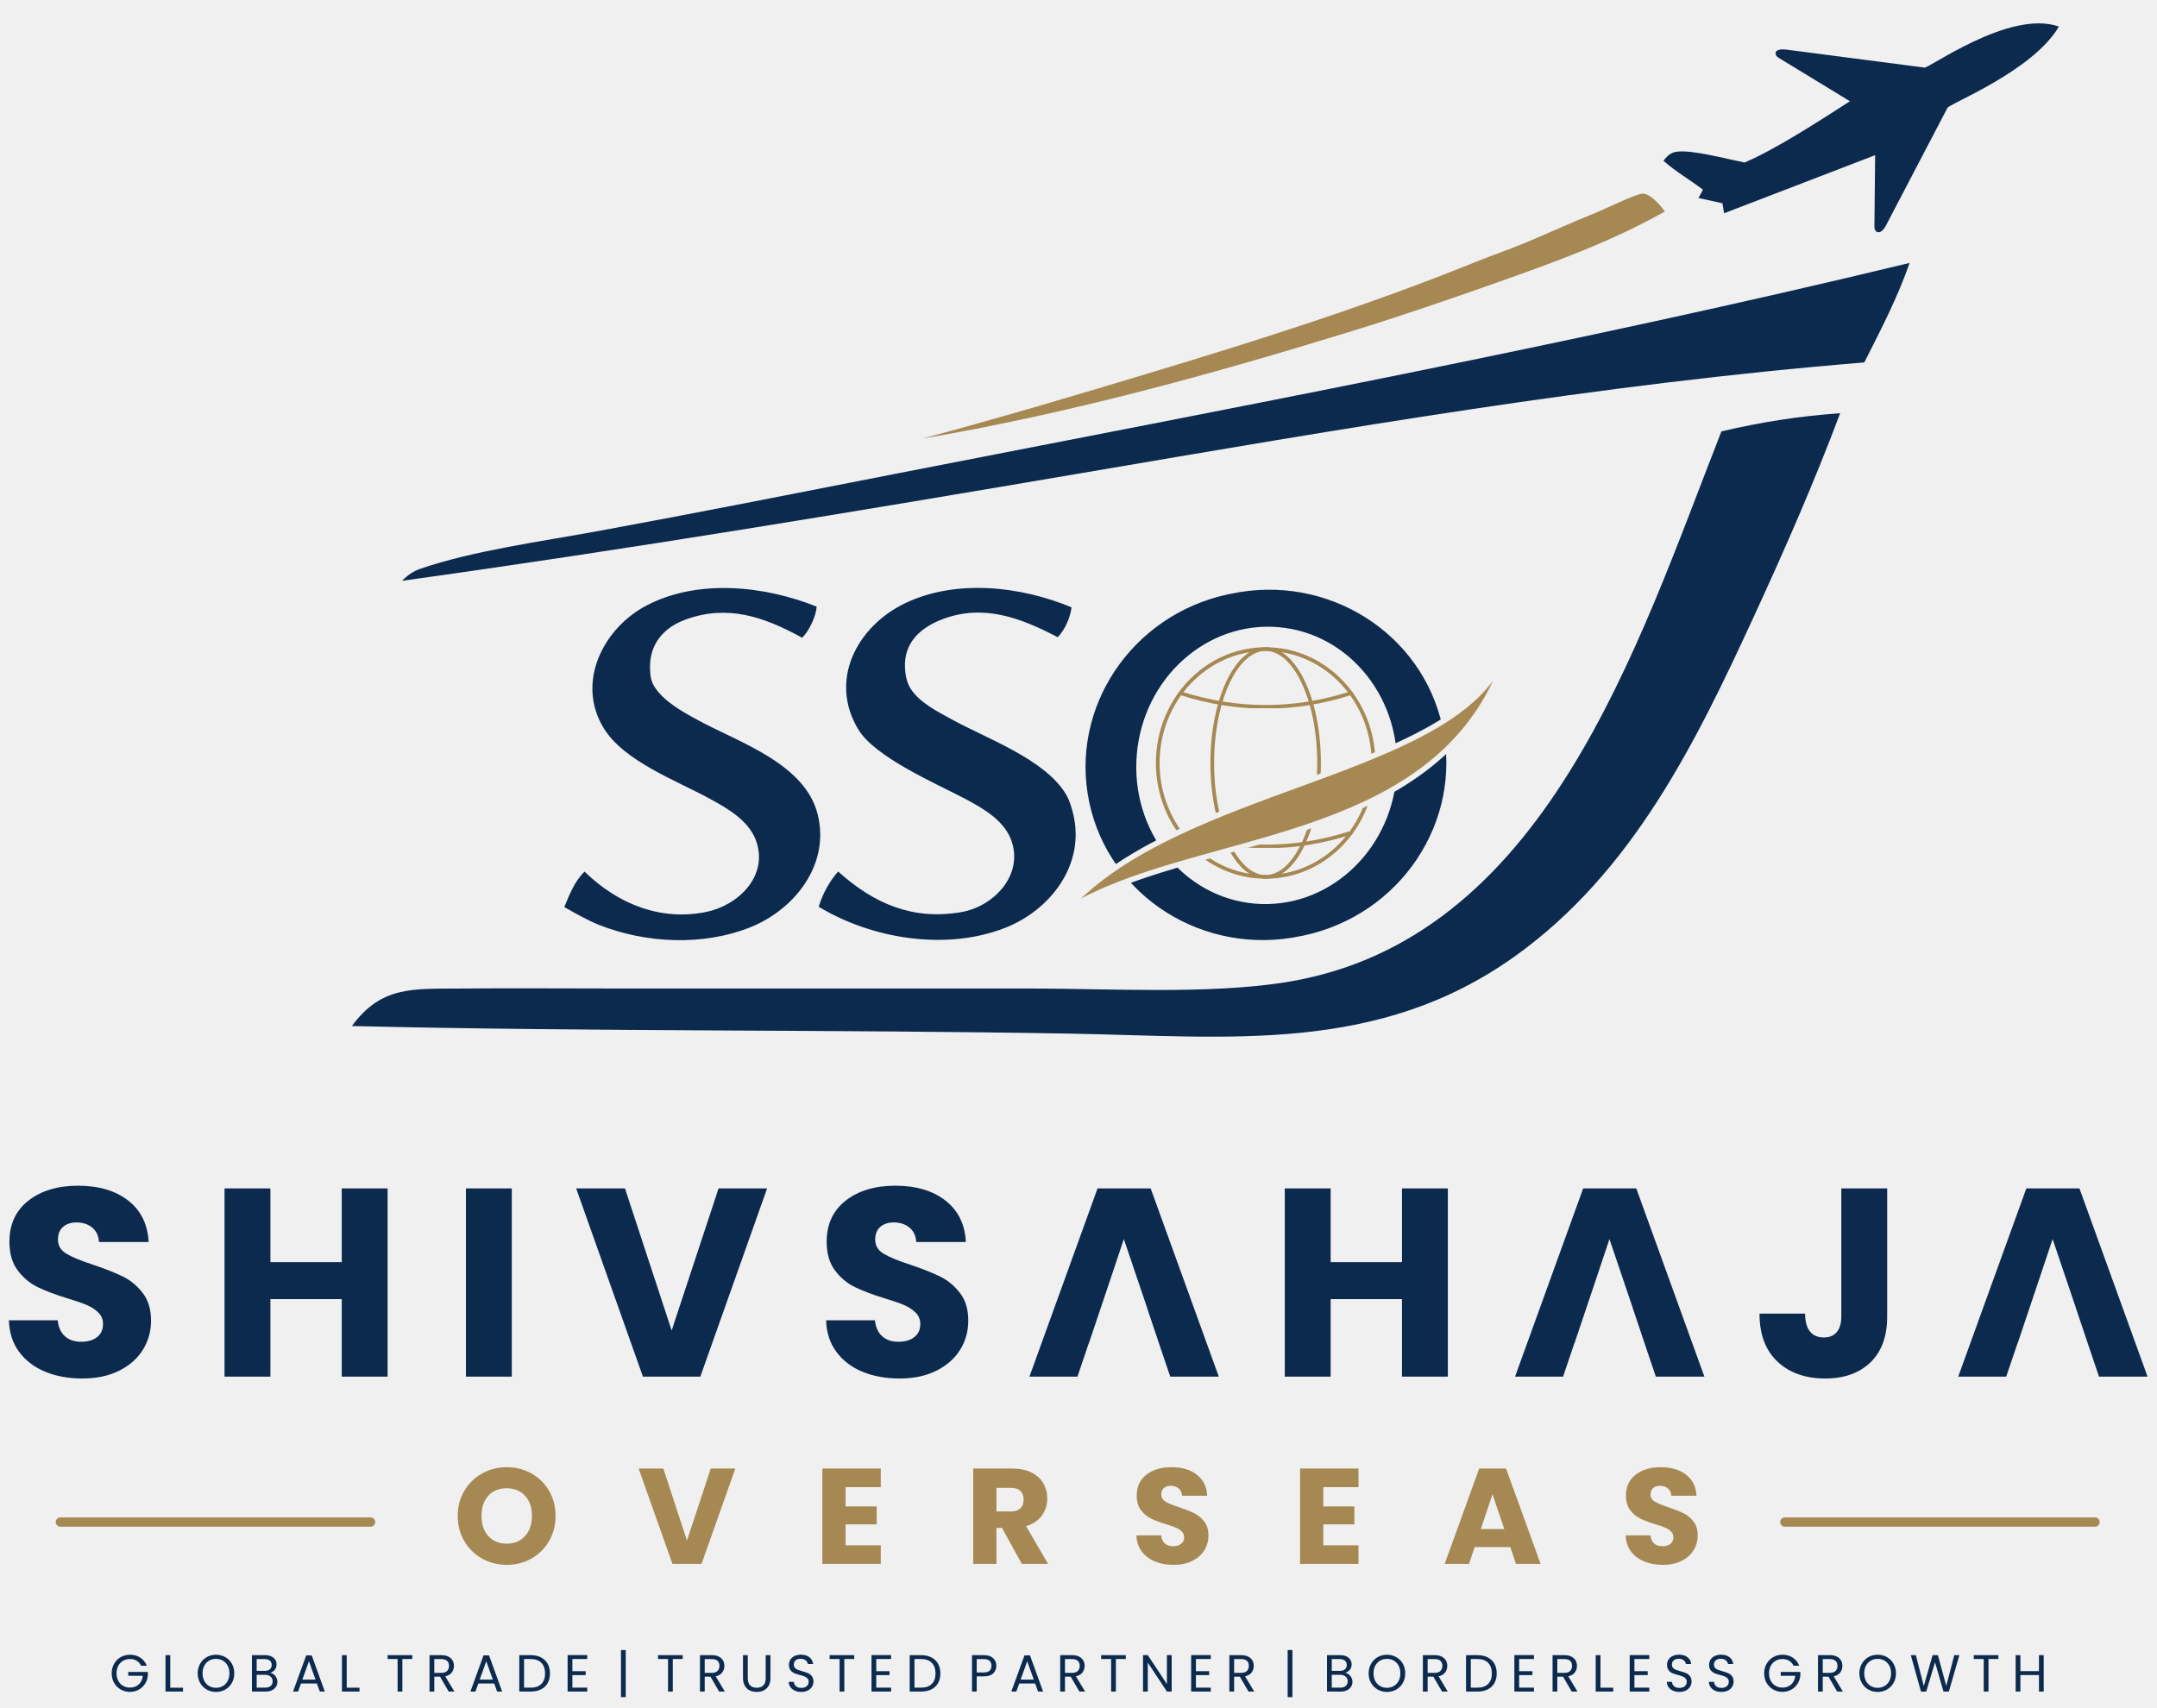
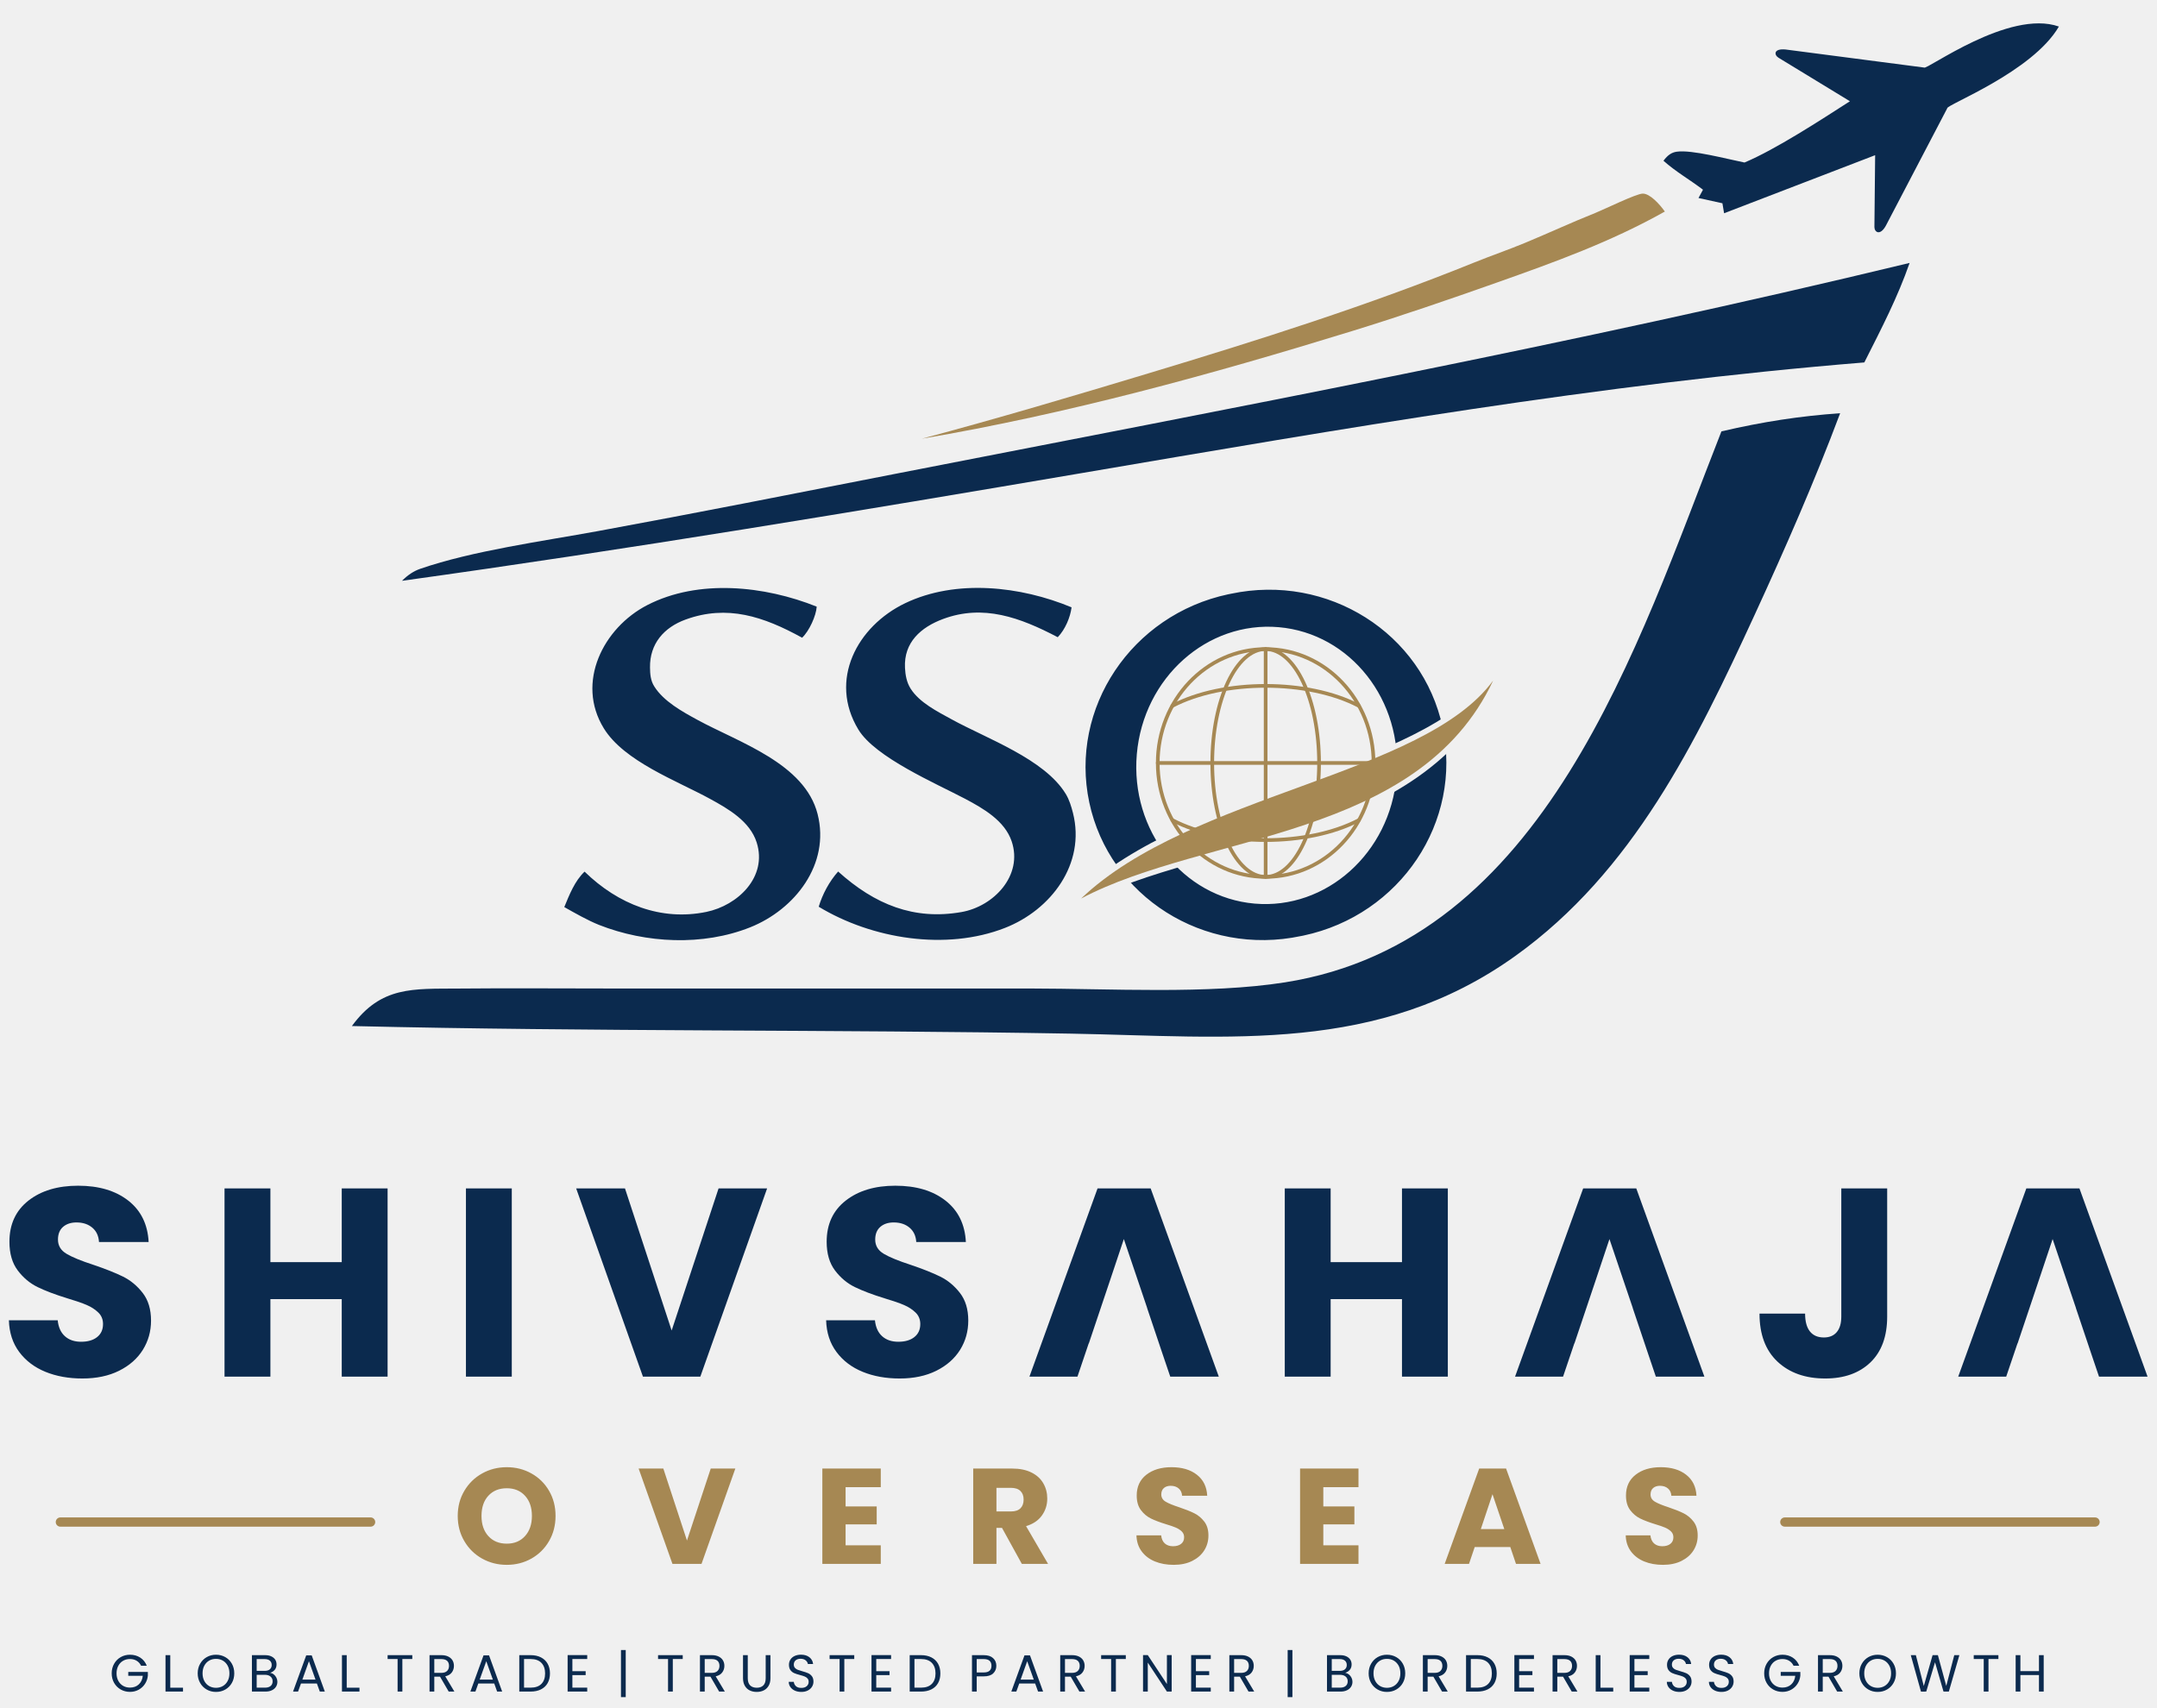
<svg xmlns="http://www.w3.org/2000/svg" viewBox="0 0 970 768" width="970" height="768" fill="none">
  <defs>
    <mask id="sso-cutout-light">
      <rect x="-50" y="-50" width="1200" height="1000" fill="white" />
      <path d="M 486.18,404.14 C 542.04,374.59 637.83,377.67 671.47,306.10 C 640.00,349.05 535.70,356.98 486.18,404.14 Z" fill="black" stroke="black" stroke-width="4.89" stroke-linecap="butt" stroke-linejoin="miter" />
    </mask>
  </defs>
  <path d="M 158.25,461.50 C 171.40,443.47 185.76,444.81 206.14,444.64 C 228.00,444.44 249.86,444.59 271.72,444.61 C 335.66,444.70 399.59,444.57 463.53,444.62 C 499.00,444.65 543.47,447.28 577.87,441.85 C 694.99,423.35 736.07,290.92 774.12,194.03 C 792.63,189.71 809.64,187.10 827.51,185.87 C 815.81,217.04 802.71,246.88 789.10,276.46 C 762.66,333.93 734.32,392.06 681.51,429.93 C 619.76,474.22 553.04,466.19 481.60,464.92 C 374.17,463.02 266.72,464.09 158.25,461.50 Z M 253.76,407.99 C 256.01,402.54 258.44,396.27 262.88,392.05 C 278.04,406.84 297.36,414.32 317.59,410.18 C 331.81,407.26 345.22,394.44 340.27,378.91 C 337.25,369.41 327.54,363.82 319.32,359.33 C 304.37,351.14 280.68,342.47 271.53,327.59 C 258.84,306.95 271.30,282.36 291.07,272.17 C 314.12,260.30 343.85,263.47 367.27,272.86 C 367.03,276.90 363.96,283.76 360.71,286.84 C 343.26,277.22 326.98,271.88 308.35,278.65 C 298.51,282.22 292.15,289.61 292.31,300.24 C 292.35,303.27 292.56,306.09 294.21,308.72 C 298.41,315.46 306.90,320.12 313.68,323.81 C 332.28,333.95 361.90,343.34 367.68,366.19 C 373.39,388.67 357.52,409.05 337.35,417.10 C 316.12,425.57 290.48,424.34 269.38,416.01 C 264.52,414.09 258.30,410.57 253.76,407.99 Z M 368.18,407.84 C 369.84,402.25 372.92,396.48 376.91,392.00 C 393.40,406.85 411.00,413.99 432.39,410.23 C 446.90,407.68 460.12,393.77 454.95,378.43 C 451.82,369.13 442.20,363.63 434.01,359.29 C 420.86,352.36 393.58,340.65 386.01,328.15 C 372.52,305.90 385.44,281.69 407.04,271.32 C 429.97,260.33 459.03,263.65 481.88,273.17 C 481.33,277.58 479.05,283.10 475.66,286.61 C 458.68,277.70 442.17,271.68 424.08,278.42 C 414.08,282.15 406.40,288.95 406.97,300.38 C 407.13,303.59 407.73,306.94 409.48,309.70 C 413.47,316.03 421.56,320.03 427.93,323.54 C 443.67,332.21 469.72,341.36 479.28,357.12 C 480.85,359.70 481.77,362.75 482.51,365.66 C 488.31,388.58 472.62,409.28 451.92,417.37 C 425.42,427.73 392.15,422.35 368.18,407.84 Z M 584.76,421.09 C 585.83,420.88 586.02,420.84 586.20,420.80 C 629.76,411.54 657.76,369.61 648.74,327.16 C 639.72,284.72 597.08,257.81 553.52,267.07 C 553.34,267.10 553.14,267.15 552.95,267.19 C 552.76,267.21 552.57,267.25 552.39,267.29 C 508.83,276.55 480.83,318.48 489.85,360.93 C 498.88,403.37 541.52,430.28 585.07,421.02 C 585.25,420.99 585.46,420.94 585.64,420.90 Z Z M 628.00,349.48 C 631.02,315.05 607.30,284.92 575.06,282.10 C 542.82,279.28 514.24,304.83 511.23,339.16 C 511.23,339.16 511.23,339.16 511.23,339.16 C 508.23,373.49 531.94,403.61 564.18,406.43 C 596.43,409.26 625.01,383.70 628.01,349.37 C 628.01,349.37 628.01,349.37 628.01,349.37 Z" fill="#0B2A4E" fill-rule="evenodd" mask="url(#sso-cutout-light)" />
  <path d="M 414.54,197.33 C 448.75,188.20 482.84,178.07 516.86,167.80 C 566.03,152.97 615.26,137.38 662.89,118.10 C 670.49,115.02 678.25,112.37 685.82,109.23 C 696.43,104.83 706.83,99.99 717.49,95.75 C 721.41,94.17 735.85,87.10 738.72,87.08 C 741.92,87.04 746.23,91.69 748.68,95.15 C 724.38,108.82 698.71,118.05 673.13,127.10 C 651.46,134.77 629.81,142.20 607.84,148.97 C 544.43,168.52 480.20,186.14 414.54,197.33" fill="#A68853" fill-rule="evenodd" />
-   <path d="M 617.68,343.18 C 617.68,314.89 595.96,291.95 569.16,291.95 C 542.36,291.95 520.64,314.89 520.64,343.18 C 520.64,371.48 542.36,394.41 569.16,394.41 C 595.96,394.41 617.68,371.48 617.68,343.18 Z" stroke="#A68853" stroke-width="1.65" stroke-linecap="round" stroke-linejoin="miter" mask="url(#sso-cutout-light)" />
-   <path d="M 593.18,343.18 C 593.18,314.89 582.42,291.95 569.16,291.95 C 555.90,291.95 545.15,314.89 545.15,343.18 C 545.15,371.48 555.90,394.41 569.16,394.41 C 582.42,394.41 593.18,371.48 593.18,343.18 Z" stroke="#A68853" stroke-width="1.65" stroke-linecap="round" stroke-linejoin="miter" mask="url(#sso-cutout-light)" />
-   <path d="M 569.16,291.95 L 569.16,394.41" stroke="#A68853" stroke-width="1.65" stroke-linecap="round" stroke-linejoin="miter" mask="url(#sso-cutout-light)" />
-   <path d="M 520.64,343.18 L 617.68,343.18" stroke="#A68853" stroke-width="1.65" stroke-linecap="round" stroke-linejoin="miter" mask="url(#sso-cutout-light)" />
-   <path d="M 530.82,311.78 C 556.38,319.99 581.94,319.99 607.50,311.78" stroke="#A68853" stroke-width="1.65" stroke-linecap="round" stroke-linejoin="miter" mask="url(#sso-cutout-light)" />
-   <path d="M 530.82,374.59 C 556.38,382.80 581.94,382.80 607.50,374.59" stroke="#A68853" stroke-width="1.65" stroke-linecap="round" stroke-linejoin="miter" mask="url(#sso-cutout-light)" />
+   <path d="M 617.68,343.18 C 617.68,314.89 595.96,291.95 569.16,291.95 C 542.36,291.95 520.64,314.89 520.64,343.18 C 520.64,371.48 542.36,394.41 569.16,394.41 C 595.96,394.41 617.68,371.48 617.68,343.18 Z" stroke="#A68853" stroke-width="1.65" stroke-linecap="round" stroke-linejoin="miter" />
+   <path d="M 593.18,343.18 C 593.18,314.89 582.42,291.95 569.16,291.95 C 555.90,291.95 545.15,314.89 545.15,343.18 C 545.15,371.48 555.90,394.41 569.16,394.41 C 582.42,394.41 593.18,371.48 593.18,343.18 Z" stroke="#A68853" stroke-width="1.65" stroke-linecap="round" stroke-linejoin="miter" />
+   <path d="M 569.16,291.95 L 569.16,394.41" stroke="#A68853" stroke-width="1.65" stroke-linecap="round" stroke-linejoin="miter" />
+   <path d="M 520.64,343.18 L 617.68,343.18" stroke="#A68853" stroke-width="1.65" stroke-linecap="round" stroke-linejoin="miter" />
+   <path d="M 527.20,317.50 C 550.00,305.50 588.32,305.50 611.12,317.50" stroke="#A68853" stroke-width="1.65" stroke-linecap="round" stroke-linejoin="miter" />
+   <path d="M 527.20,368.86 C 550.00,380.86 588.32,380.86 611.12,368.86" stroke="#A68853" stroke-width="1.65" stroke-linecap="round" stroke-linejoin="miter" />
  <path d="M 37.05,620.03 C 30.85,620.03 25.31,619.03 20.40,617.02 C 15.50,615.01 11.58,612.04 8.64,608.10 C 5.71,604.16 4.16,599.41 4.00,593.86 L 25.95,593.86 C 26.27,597.00 27.36,599.39 29.21,601.04 C 31.06,602.69 33.47,603.51 36.44,603.51 C 39.50,603.51 41.91,602.81 43.68,601.40 C 45.45,599.99 46.33,598.04 46.33,595.55 C 46.33,593.46 45.63,591.73 44.22,590.37 C 42.81,589.00 41.09,587.87 39.04,586.99 C 36.99,586.10 34.07,585.10 30.29,583.97 C 24.82,582.29 20.36,580.60 16.91,578.91 C 13.45,577.22 10.47,574.73 7.98,571.43 C 5.49,568.13 4.24,563.83 4.24,558.53 C 4.24,550.65 7.10,544.48 12.80,540.01 C 18.51,535.55 25.95,533.32 35.12,533.32 C 44.44,533.32 51.96,535.55 57.67,540.01 C 63.38,544.48 66.43,550.69 66.84,558.65 L 44.52,558.65 C 44.36,555.91 43.36,553.76 41.51,552.19 C 39.66,550.63 37.29,549.84 34.39,549.84 C 31.90,549.84 29.89,550.51 28.36,551.83 C 26.83,553.16 26.07,555.07 26.07,557.56 C 26.07,560.30 27.36,562.43 29.93,563.95 C 32.50,565.48 36.52,567.13 41.99,568.90 C 47.46,570.75 51.90,572.52 55.32,574.20 C 58.73,575.89 61.69,578.35 64.18,581.56 C 66.67,584.78 67.92,588.92 67.92,593.98 C 67.92,598.81 66.69,603.19 64.24,607.13 C 61.79,611.07 58.23,614.21 53.57,616.54 C 48.91,618.87 43.40,620.03 37.05,620.03 Z M 174.30,534.53 L 174.30,619.19 L 153.68,619.19 L 153.68,584.34 L 121.60,584.34 L 121.60,619.19 L 100.97,619.19 L 100.97,534.53 L 121.60,534.53 L 121.60,567.69 L 153.68,567.69 L 153.68,534.53 Z Z M 230.15,534.53 L 230.15,619.19 L 209.53,619.19 L 209.53,534.53 Z Z M 344.97,534.53 L 314.94,619.19 L 289.13,619.19 L 259.10,534.53 L 281.05,534.53 L 302.04,598.45 L 323.14,534.53 Z Z M 404.56,620.03 C 398.37,620.03 392.82,619.03 387.92,617.02 C 383.01,615.01 379.09,612.04 376.16,608.10 C 373.22,604.16 371.67,599.41 371.51,593.86 L 393.46,593.86 C 393.79,597.00 394.87,599.39 396.72,601.04 C 398.57,602.69 400.98,603.51 403.96,603.51 C 407.01,603.51 409.42,602.81 411.19,601.40 C 412.96,599.99 413.85,598.04 413.85,595.55 C 413.85,593.46 413.14,591.73 411.73,590.37 C 410.33,589.00 408.60,587.87 406.55,586.99 C 404.50,586.10 401.58,585.10 397.80,583.97 C 392.34,582.29 387.88,580.60 384.42,578.91 C 380.96,577.22 377.99,574.73 375.49,571.43 C 373.00,568.13 371.75,563.83 371.75,558.53 C 371.75,550.65 374.61,544.48 380.32,540.01 C 386.03,535.55 393.46,533.32 402.63,533.32 C 411.96,533.32 419.47,535.55 425.18,540.01 C 430.89,544.48 433.95,550.69 434.35,558.65 L 412.04,558.65 C 411.88,555.91 410.87,553.76 409.02,552.19 C 407.17,550.63 404.80,549.84 401.91,549.84 C 399.41,549.84 397.40,550.51 395.88,551.83 C 394.35,553.16 393.58,555.07 393.58,557.56 C 393.58,560.30 394.87,562.43 397.44,563.95 C 400.02,565.48 404.04,567.13 409.50,568.90 C 414.97,570.75 419.41,572.52 422.83,574.20 C 426.25,575.89 429.20,578.35 431.69,581.56 C 434.19,584.78 435.43,588.92 435.43,593.98 C 435.43,598.81 434.21,603.19 431.76,607.13 C 429.30,611.07 425.74,614.21 421.08,616.54 C 416.42,618.87 410.91,620.03 404.56,620.03 Z M 651.09,534.53 L 651.09,619.19 L 630.47,619.19 L 630.47,584.34 L 598.39,584.34 L 598.39,619.19 L 577.76,619.19 L 577.76,534.53 L 598.39,534.53 L 598.39,567.69 L 630.47,567.69 L 630.47,534.53 Z Z M 848.66,534.53 L 848.66,592.18 C 848.66,601.10 846.14,607.97 841.12,612.80 C 836.09,617.62 829.32,620.03 820.80,620.03 C 811.87,620.03 804.72,617.50 799.33,612.44 C 793.94,607.37 791.25,600.18 791.25,590.85 L 811.75,590.85 C 811.75,594.39 812.48,597.06 813.92,598.87 C 815.37,600.68 817.46,601.58 820.19,601.58 C 822.69,601.58 824.62,600.78 825.98,599.17 C 827.35,597.56 828.03,595.23 828.03,592.18 L 828.03,534.53 Z" fill="#0B2A4E" />
  <path d="M 489.65,604.24 L 499.47,575.03 L 505.39,557.32 L 511.39,575.03 L 515.88,588.32 L 515.85,588.32 L 522.57,608.31 L 526.26,619.19 L 548.09,619.19 L 517.45,534.53 L 493.57,534.53 L 462.94,619.19 L 484.53,619.19 L 489.59,604.24 Z" fill="#0B2A4E" fill-rule="evenodd" />
  <path d="M 708.03,604.24 L 717.85,575.03 L 723.77,557.32 L 729.76,575.03 L 734.26,588.32 L 734.23,588.32 L 740.95,608.31 L 744.63,619.19 L 766.46,619.19 L 735.83,534.53 L 711.95,534.53 L 681.32,619.19 L 702.91,619.19 L 707.97,604.24 Z" fill="#0B2A4E" fill-rule="evenodd" />
  <path d="M 907.32,604.24 L 917.13,575.03 L 923.06,557.32 L 929.05,575.03 L 933.55,588.32 L 933.52,588.32 L 940.24,608.31 L 943.92,619.19 L 965.75,619.19 L 935.12,534.53 L 911.24,534.53 L 880.61,619.19 L 902.19,619.19 L 907.26,604.24 Z" fill="#0B2A4E" fill-rule="evenodd" />
  <path d="M 227.90,703.85 C 223.86,703.85 220.17,702.91 216.81,701.04 C 213.45,699.16 210.78,696.55 208.81,693.19 C 206.83,689.83 205.84,686.05 205.84,681.86 C 205.84,677.66 206.83,673.90 208.81,670.56 C 210.78,667.22 213.45,664.61 216.81,662.74 C 220.17,660.86 223.86,659.93 227.90,659.93 C 231.93,659.93 235.62,660.86 238.98,662.74 C 242.34,664.61 244.99,667.22 246.92,670.56 C 248.86,673.90 249.83,677.66 249.83,681.86 C 249.83,686.05 248.85,689.83 246.89,693.19 C 244.94,696.55 242.29,699.16 238.95,701.04 C 235.61,702.91 231.93,703.85 227.90,703.85 Z M 227.90,694.32 C 231.32,694.32 234.06,693.18 236.11,690.90 C 238.17,688.62 239.20,685.60 239.20,681.86 C 239.20,678.07 238.17,675.05 236.11,672.79 C 234.06,670.53 231.32,669.40 227.90,669.40 C 224.43,669.40 221.68,670.52 219.62,672.76 C 217.56,675.00 216.53,678.03 216.53,681.86 C 216.53,685.64 217.56,688.67 219.62,690.93 C 221.68,693.19 224.43,694.32 227.90,694.32 Z M 330.68,660.54 L 315.47,703.42 L 302.40,703.42 L 287.19,660.54 L 298.30,660.54 L 308.93,692.91 L 319.62,660.54 Z Z M 380.26,668.91 L 380.26,677.58 L 394.25,677.58 L 394.25,685.64 L 380.26,685.64 L 380.26,695.05 L 396.08,695.05 L 396.08,703.42 L 369.81,703.42 L 369.81,660.54 L 396.08,660.54 L 396.08,668.91 Z Z M 459.52,703.42 L 450.60,687.23 L 448.10,687.23 L 448.10,703.42 L 437.65,703.42 L 437.65,660.54 L 455.19,660.54 C 458.57,660.54 461.45,661.13 463.83,662.31 C 466.21,663.49 467.99,665.11 469.17,667.17 C 470.36,669.22 470.95,671.51 470.95,674.04 C 470.95,676.89 470.14,679.43 468.53,681.67 C 466.92,683.91 464.55,685.50 461.42,686.44 L 471.31,703.42 Z Z M 448.10,679.84 L 454.57,679.84 C 456.49,679.84 457.92,679.37 458.88,678.44 C 459.84,677.50 460.32,676.18 460.32,674.47 C 460.32,672.84 459.84,671.55 458.88,670.62 C 457.92,669.68 456.49,669.21 454.57,669.21 L 448.10,669.21 Z Z M 527.79,703.85 C 524.66,703.85 521.85,703.34 519.36,702.32 C 516.88,701.30 514.89,699.80 513.41,697.80 C 511.92,695.80 511.14,693.40 511.06,690.59 L 522.17,690.59 C 522.34,692.18 522.89,693.39 523.82,694.23 C 524.76,695.06 525.98,695.48 527.49,695.48 C 529.04,695.48 530.26,695.12 531.15,694.41 C 532.05,693.70 532.50,692.71 532.50,691.45 C 532.50,690.39 532.14,689.51 531.43,688.82 C 530.71,688.13 529.84,687.56 528.80,687.11 C 527.76,686.66 526.29,686.15 524.37,685.58 C 521.60,684.73 519.34,683.87 517.59,683.02 C 515.84,682.16 514.33,680.90 513.07,679.23 C 511.81,677.56 511.18,675.38 511.18,672.69 C 511.18,668.70 512.62,665.58 515.51,663.32 C 518.41,661.06 522.17,659.93 526.82,659.93 C 531.54,659.93 535.35,661.06 538.24,663.32 C 541.13,665.58 542.68,668.72 542.88,672.76 L 531.58,672.76 C 531.50,671.37 530.99,670.28 530.05,669.49 C 529.12,668.69 527.92,668.30 526.45,668.30 C 525.19,668.30 524.17,668.63 523.39,669.30 C 522.62,669.98 522.23,670.94 522.23,672.21 C 522.23,673.59 522.89,674.67 524.19,675.44 C 525.49,676.22 527.53,677.05 530.30,677.95 C 533.07,678.88 535.32,679.78 537.05,680.64 C 538.78,681.49 540.27,682.73 541.54,684.36 C 542.80,685.99 543.43,688.09 543.43,690.65 C 543.43,693.10 542.81,695.32 541.57,697.31 C 540.33,699.31 538.52,700.89 536.16,702.08 C 533.80,703.26 531.01,703.85 527.79,703.85 Z M 595.09,668.91 L 595.09,677.58 L 609.07,677.58 L 609.07,685.64 L 595.09,685.64 L 595.09,695.05 L 610.91,695.05 L 610.91,703.42 L 584.64,703.42 L 584.64,660.54 L 610.91,660.54 L 610.91,668.91 Z Z M 679.18,695.85 L 663.17,695.85 L 660.61,703.42 L 649.67,703.42 L 665.19,660.54 L 677.28,660.54 L 692.80,703.42 L 681.74,703.42 Z Z M 676.49,687.78 L 671.17,672.08 L 665.92,687.78 Z Z M 747.81,703.85 C 744.68,703.85 741.87,703.34 739.38,702.32 C 736.90,701.30 734.91,699.80 733.43,697.80 C 731.94,695.80 731.16,693.40 731.08,690.59 L 742.19,690.59 C 742.36,692.18 742.91,693.39 743.84,694.23 C 744.78,695.06 746.00,695.48 747.51,695.48 C 749.06,695.48 750.28,695.12 751.17,694.41 C 752.07,693.70 752.52,692.71 752.52,691.45 C 752.52,690.39 752.16,689.51 751.45,688.82 C 750.74,688.13 749.86,687.56 748.82,687.11 C 747.78,686.66 746.31,686.15 744.39,685.58 C 741.62,684.73 739.36,683.87 737.61,683.02 C 735.86,682.16 734.35,680.90 733.09,679.23 C 731.83,677.56 731.20,675.38 731.20,672.69 C 731.20,668.70 732.64,665.58 735.54,663.32 C 738.43,661.06 742.19,659.93 746.84,659.93 C 751.56,659.93 755.37,661.06 758.26,663.32 C 761.15,665.58 762.70,668.72 762.90,672.76 L 751.60,672.76 C 751.52,671.37 751.01,670.28 750.07,669.49 C 749.14,668.69 747.94,668.30 746.47,668.30 C 745.21,668.30 744.19,668.63 743.42,669.30 C 742.64,669.98 742.25,670.94 742.25,672.21 C 742.25,673.59 742.91,674.67 744.21,675.44 C 745.51,676.22 747.55,677.05 750.32,677.95 C 753.09,678.88 755.34,679.78 757.07,680.64 C 758.80,681.49 760.30,682.73 761.56,684.36 C 762.82,685.99 763.45,688.09 763.45,690.65 C 763.45,693.10 762.83,695.32 761.59,697.31 C 760.35,699.31 758.54,700.89 756.18,702.08 C 753.82,703.26 751.03,703.85 747.81,703.85" fill="#A68853" />
  <path d="M 27.15,682.52 L 166.66,682.52 C 167.80,682.52 168.74,683.46 168.74,684.60 L 168.74,684.60 C 168.74,685.75 167.80,686.68 166.66,686.68 L 27.15,686.68 C 26.00,686.68 25.07,685.75 25.07,684.60 L 25.07,684.60 C 25.07,683.46 26.00,682.52 27.15,682.52" fill="#A68853" fill-rule="evenodd" />
  <path d="M 802.63,682.52 L 942.14,682.52 C 943.29,682.52 944.22,683.46 944.22,684.60 L 944.22,684.60 C 944.22,685.75 943.29,686.68 942.14,686.68 L 802.63,686.68 C 801.49,686.68 800.55,685.75 800.55,684.60 L 800.55,684.60 C 800.55,683.46 801.49,682.52 802.63,682.52" fill="#A68853" fill-rule="evenodd" />
  <path d="M 63.44,749.22 C 62.98,748.26 62.32,747.52 61.46,747.00 C 60.60,746.47 59.60,746.21 58.45,746.21 C 57.31,746.21 56.28,746.47 55.36,747.00 C 54.45,747.52 53.73,748.27 53.20,749.25 C 52.68,750.23 52.41,751.36 52.41,752.65 C 52.41,753.93 52.68,755.06 53.20,756.03 C 53.73,757.00 54.45,757.75 55.36,758.28 C 56.28,758.80 57.31,759.06 58.45,759.06 C 60.05,759.06 61.37,758.59 62.40,757.63 C 63.44,756.67 64.04,755.38 64.21,753.75 L 57.68,753.75 L 57.68,752.01 L 66.49,752.01 L 66.49,753.66 C 66.37,755.01 65.94,756.24 65.22,757.36 C 64.50,758.48 63.55,759.36 62.38,760.01 C 61.20,760.66 59.90,760.99 58.45,760.99 C 56.93,760.99 55.55,760.63 54.29,759.92 C 53.04,759.21 52.05,758.22 51.32,756.95 C 50.59,755.68 50.23,754.25 50.23,752.65 C 50.23,751.05 50.59,749.61 51.32,748.34 C 52.05,747.06 53.04,746.06 54.29,745.35 C 55.55,744.64 56.93,744.28 58.45,744.28 C 60.19,744.28 61.73,744.71 63.07,745.57 C 64.41,746.44 65.39,747.65 66.00,749.22 Z Z M 76.57,759.11 L 82.30,759.11 L 82.30,760.85 L 74.43,760.85 L 74.43,744.47 L 76.57,744.47 Z Z M 97.13,761.01 C 95.61,761.01 94.22,760.66 92.97,759.94 C 91.72,759.23 90.72,758.24 90.00,756.96 C 89.27,755.68 88.90,754.25 88.90,752.65 C 88.90,751.05 89.27,749.61 90.00,748.34 C 90.72,747.06 91.72,746.06 92.97,745.35 C 94.22,744.64 95.61,744.28 97.13,744.28 C 98.66,744.28 100.06,744.64 101.31,745.35 C 102.57,746.06 103.55,747.05 104.27,748.32 C 104.99,749.59 105.35,751.03 105.35,752.65 C 105.35,754.26 104.99,755.70 104.27,756.97 C 103.55,758.24 102.57,759.23 101.31,759.94 C 100.06,760.66 98.66,761.01 97.13,761.01 Z M 97.13,759.16 C 98.27,759.16 99.30,758.89 100.22,758.36 C 101.14,757.83 101.86,757.07 102.38,756.08 C 102.91,755.09 103.17,753.95 103.17,752.65 C 103.17,751.33 102.91,750.18 102.38,749.20 C 101.86,748.23 101.14,747.47 100.23,746.94 C 99.32,746.40 98.29,746.14 97.13,746.14 C 95.97,746.14 94.94,746.40 94.03,746.94 C 93.12,747.47 92.40,748.23 91.88,749.20 C 91.35,750.18 91.09,751.33 91.09,752.65 C 91.09,753.95 91.35,755.09 91.88,756.08 C 92.40,757.07 93.12,757.83 94.04,758.36 C 94.95,758.89 95.99,759.16 97.13,759.16 Z M 121.50,752.41 C 122.09,752.51 122.64,752.75 123.13,753.14 C 123.62,753.53 124.01,754.02 124.30,754.60 C 124.59,755.18 124.74,755.80 124.74,756.45 C 124.74,757.28 124.53,758.03 124.10,758.70 C 123.68,759.36 123.07,759.89 122.26,760.27 C 121.45,760.66 120.50,760.85 119.40,760.85 L 113.29,760.85 L 113.29,744.47 L 119.17,744.47 C 120.28,744.47 121.23,744.65 122.01,745.02 C 122.80,745.39 123.38,745.89 123.78,746.51 C 124.17,747.14 124.36,747.85 124.36,748.63 C 124.36,749.60 124.10,750.40 123.58,751.04 C 123.05,751.67 122.36,752.13 121.50,752.41 Z M 115.43,751.54 L 119.03,751.54 C 120.03,751.54 120.81,751.31 121.35,750.84 C 121.90,750.37 122.18,749.72 122.18,748.89 C 122.18,748.06 121.90,747.41 121.35,746.94 C 120.81,746.47 120.02,746.23 118.98,746.23 L 115.43,746.23 Z Z M 119.22,759.09 C 120.28,759.09 121.11,758.84 121.71,758.33 C 122.30,757.83 122.60,757.14 122.60,756.24 C 122.60,755.33 122.29,754.62 121.66,754.09 C 121.03,753.57 120.19,753.31 119.15,753.31 L 115.43,753.31 L 115.43,759.09 Z Z M 142.50,757.21 L 135.36,757.21 L 134.04,760.85 L 131.78,760.85 L 137.71,744.56 L 140.17,744.56 L 146.07,760.85 L 143.82,760.85 Z Z M 141.89,755.47 L 138.93,747.20 L 135.97,755.47 Z Z M 155.92,759.11 L 161.65,759.11 L 161.65,760.85 L 153.78,760.85 L 153.78,744.47 L 155.92,744.47 Z Z M 185.41,744.47 L 185.41,746.21 L 180.94,746.21 L 180.94,760.85 L 178.80,760.85 L 178.80,746.21 L 174.31,746.21 L 174.31,744.47 Z Z M 201.78,760.85 L 197.88,754.15 L 195.30,754.15 L 195.30,760.85 L 193.16,760.85 L 193.16,744.47 L 198.45,744.47 C 199.68,744.47 200.73,744.68 201.58,745.10 C 202.44,745.53 203.07,746.10 203.50,746.82 C 203.92,747.54 204.13,748.36 204.13,749.29 C 204.13,750.41 203.81,751.41 203.16,752.27 C 202.51,753.13 201.53,753.70 200.23,753.99 L 204.34,760.85 Z Z M 195.30,752.44 L 198.45,752.44 C 199.60,752.44 200.47,752.15 201.05,751.58 C 201.63,751.01 201.92,750.24 201.92,749.29 C 201.92,748.32 201.64,747.56 201.07,747.03 C 200.49,746.50 199.62,746.23 198.45,746.23 L 195.30,746.23 Z Z M 222.25,757.21 L 215.10,757.21 L 213.79,760.85 L 211.53,760.85 L 217.45,744.56 L 219.92,744.56 L 225.82,760.85 L 223.56,760.85 Z Z M 221.64,755.47 L 218.68,747.20 L 215.71,755.47 Z Z M 238.62,744.47 C 240.41,744.47 241.96,744.80 243.26,745.47 C 244.57,746.13 245.58,747.09 246.27,748.32 C 246.97,749.56 247.32,751.02 247.32,752.69 C 247.32,754.37 246.97,755.82 246.27,757.05 C 245.58,758.28 244.57,759.22 243.26,759.87 C 241.96,760.52 240.41,760.85 238.62,760.85 L 233.52,760.85 L 233.52,744.47 Z Z M 238.62,759.09 C 240.74,759.09 242.35,758.53 243.46,757.41 C 244.58,756.29 245.13,754.72 245.13,752.69 C 245.13,750.66 244.57,749.07 243.45,747.92 C 242.33,746.78 240.72,746.21 238.62,746.21 L 235.66,746.21 L 235.66,759.09 Z Z M 257.40,746.21 L 257.40,751.68 L 263.37,751.68 L 263.37,753.45 L 257.40,753.45 L 257.40,759.09 L 264.07,759.09 L 264.07,760.85 L 255.26,760.85 L 255.26,744.45 L 264.07,744.45 L 264.07,746.21 Z Z M 281.39,763.34 L 279.25,763.34 L 279.25,742.17 L 281.39,742.17 Z Z M 307.02,744.47 L 307.02,746.21 L 302.56,746.21 L 302.56,760.85 L 300.42,760.85 L 300.42,746.21 L 295.93,746.21 L 295.93,744.47 Z Z M 323.40,760.85 L 319.50,754.15 L 316.91,754.15 L 316.91,760.85 L 314.77,760.85 L 314.77,744.47 L 320.06,744.47 C 321.30,744.47 322.35,744.68 323.20,745.10 C 324.05,745.53 324.69,746.10 325.11,746.82 C 325.54,747.54 325.75,748.36 325.75,749.29 C 325.75,750.41 325.42,751.41 324.77,752.27 C 324.12,753.13 323.15,753.70 321.85,753.99 L 325.96,760.85 Z Z M 316.91,752.44 L 320.06,752.44 C 321.22,752.44 322.09,752.15 322.67,751.58 C 323.25,751.01 323.54,750.24 323.54,749.29 C 323.54,748.32 323.25,747.56 322.68,747.03 C 322.11,746.50 321.24,746.23 320.06,746.23 L 316.91,746.23 Z Z M 336.27,744.47 L 336.27,754.83 C 336.27,756.29 336.63,757.37 337.34,758.08 C 338.06,758.78 339.05,759.13 340.32,759.13 C 341.57,759.13 342.55,758.78 343.26,758.08 C 343.98,757.37 344.33,756.29 344.33,754.83 L 344.33,744.47 L 346.47,744.47 L 346.47,754.81 C 346.47,756.17 346.20,757.32 345.65,758.25 C 345.10,759.18 344.36,759.88 343.43,760.33 C 342.50,760.79 341.45,761.01 340.29,761.01 C 339.13,761.01 338.09,760.79 337.15,760.33 C 336.22,759.88 335.49,759.18 334.95,758.25 C 334.41,757.32 334.13,756.17 334.13,754.81 L 334.13,744.47 Z Z M 360.36,761.01 C 359.28,761.01 358.31,760.82 357.46,760.44 C 356.60,760.05 355.93,759.52 355.45,758.84 C 354.96,758.16 354.71,757.37 354.69,756.48 L 356.97,756.48 C 357.05,757.25 357.37,757.89 357.93,758.42 C 358.48,758.94 359.29,759.20 360.36,759.20 C 361.38,759.20 362.18,758.95 362.77,758.44 C 363.35,757.93 363.65,757.28 363.65,756.48 C 363.65,755.85 363.48,755.34 363.13,754.95 C 362.79,754.56 362.36,754.26 361.84,754.06 C 361.32,753.85 360.62,753.63 359.75,753.40 C 358.67,753.12 357.80,752.84 357.15,752.55 C 356.50,752.27 355.94,751.83 355.48,751.23 C 355.02,750.62 354.79,749.81 354.79,748.79 C 354.79,747.90 355.02,747.11 355.47,746.42 C 355.92,745.73 356.56,745.20 357.38,744.82 C 358.21,744.45 359.15,744.26 360.22,744.26 C 361.75,744.26 363.01,744.64 363.99,745.41 C 364.97,746.18 365.52,747.20 365.65,748.46 L 363.30,748.46 C 363.22,747.84 362.89,747.29 362.31,746.81 C 361.73,746.33 360.96,746.09 360.01,746.09 C 359.11,746.09 358.38,746.32 357.82,746.78 C 357.26,747.25 356.97,747.89 356.97,748.72 C 356.97,749.32 357.14,749.80 357.48,750.18 C 357.82,750.56 358.23,750.84 358.72,751.04 C 359.22,751.23 359.91,751.46 360.80,751.71 C 361.89,752.01 362.75,752.30 363.41,752.59 C 364.07,752.88 364.63,753.33 365.10,753.93 C 365.57,754.53 365.81,755.35 365.81,756.38 C 365.81,757.18 365.60,757.93 365.18,758.64 C 364.75,759.35 364.13,759.92 363.30,760.36 C 362.46,760.79 361.49,761.01 360.36,761.01 Z M 384.16,744.47 L 384.16,746.21 L 379.69,746.21 L 379.69,760.85 L 377.56,760.85 L 377.56,746.21 L 373.07,746.21 L 373.07,744.47 Z Z M 394.05,746.21 L 394.05,751.68 L 400.02,751.68 L 400.02,753.45 L 394.05,753.45 L 394.05,759.09 L 400.72,759.09 L 400.72,760.85 L 391.91,760.85 L 391.91,744.45 L 400.72,744.45 L 400.72,746.21 Z Z M 414.19,744.47 C 415.97,744.47 417.52,744.80 418.83,745.47 C 420.14,746.13 421.14,747.09 421.84,748.32 C 422.53,749.56 422.88,751.02 422.88,752.69 C 422.88,754.37 422.53,755.82 421.84,757.05 C 421.14,758.28 420.14,759.22 418.83,759.87 C 417.52,760.52 415.97,760.85 414.19,760.85 L 409.09,760.85 L 409.09,744.47 Z Z M 414.19,759.09 C 416.30,759.09 417.92,758.53 419.03,757.41 C 420.14,756.29 420.70,754.72 420.70,752.69 C 420.70,750.66 420.14,749.07 419.02,747.92 C 417.90,746.78 416.29,746.21 414.19,746.21 L 411.23,746.21 L 411.23,759.09 Z Z M 448.05,749.26 C 448.05,750.63 447.58,751.76 446.65,752.66 C 445.72,753.56 444.30,754.01 442.38,754.01 L 439.23,754.01 L 439.23,760.85 L 437.10,760.85 L 437.10,744.47 L 442.38,744.47 C 444.23,744.47 445.64,744.92 446.60,745.81 C 447.57,746.70 448.05,747.85 448.05,749.26 Z M 442.38,752.25 C 443.57,752.25 444.45,751.99 445.02,751.47 C 445.58,750.96 445.86,750.22 445.86,749.26 C 445.86,747.24 444.70,746.23 442.38,746.23 L 439.23,746.23 L 439.23,752.25 Z Z M 465.50,757.21 L 458.36,757.21 L 457.04,760.85 L 454.79,760.85 L 460.71,744.56 L 463.18,744.56 L 469.08,760.85 L 466.82,760.85 Z Z M 464.89,755.47 L 461.93,747.20 L 458.97,755.47 Z Z M 485.41,760.85 L 481.50,754.15 L 478.92,754.15 L 478.92,760.85 L 476.78,760.85 L 476.78,744.47 L 482.07,744.47 C 483.31,744.47 484.35,744.68 485.21,745.10 C 486.06,745.53 486.70,746.10 487.12,746.82 C 487.54,747.54 487.76,748.36 487.76,749.29 C 487.76,750.41 487.43,751.41 486.78,752.27 C 486.13,753.13 485.16,753.70 483.85,753.99 L 487.97,760.85 Z Z M 478.92,752.44 L 482.07,752.44 C 483.23,752.44 484.10,752.15 484.68,751.58 C 485.26,751.01 485.55,750.24 485.55,749.29 C 485.55,748.32 485.26,747.56 484.69,747.03 C 484.12,746.50 483.24,746.23 482.07,746.23 L 478.92,746.23 Z Z M 506.27,744.47 L 506.27,746.21 L 501.81,746.21 L 501.81,760.85 L 499.67,760.85 L 499.67,746.21 L 495.18,746.21 L 495.18,744.47 Z Z M 526.90,760.85 L 524.76,760.85 L 516.16,747.81 L 516.16,760.85 L 514.02,760.85 L 514.02,744.45 L 516.16,744.45 L 524.76,757.46 L 524.76,744.45 L 526.90,744.45 Z Z M 537.80,746.21 L 537.80,751.68 L 543.77,751.68 L 543.77,753.45 L 537.80,753.45 L 537.80,759.09 L 544.48,759.09 L 544.48,760.85 L 535.66,760.85 L 535.66,744.45 L 544.48,744.45 L 544.48,746.21 Z Z M 561.46,760.85 L 557.56,754.15 L 554.98,754.15 L 554.98,760.85 L 552.84,760.85 L 552.84,744.47 L 558.13,744.47 C 559.36,744.47 560.41,744.68 561.26,745.10 C 562.12,745.53 562.75,746.10 563.18,746.82 C 563.60,747.54 563.81,748.36 563.81,749.29 C 563.81,750.41 563.49,751.41 562.84,752.27 C 562.19,753.13 561.21,753.70 559.91,753.99 L 564.02,760.85 Z Z M 554.98,752.44 L 558.13,752.44 C 559.28,752.44 560.15,752.15 560.73,751.58 C 561.31,751.01 561.60,750.24 561.60,749.29 C 561.60,748.32 561.32,747.56 560.75,747.03 C 560.17,746.50 559.30,746.23 558.13,746.23 L 554.98,746.23 Z Z M 581.20,763.34 L 579.06,763.34 L 579.06,742.17 L 581.20,742.17 Z Z M 604.95,752.41 C 605.55,752.51 606.09,752.75 606.59,753.14 C 607.08,753.53 607.47,754.02 607.76,754.60 C 608.05,755.18 608.20,755.80 608.20,756.45 C 608.20,757.28 607.99,758.03 607.56,758.70 C 607.14,759.36 606.52,759.89 605.72,760.27 C 604.91,760.66 603.96,760.85 602.86,760.85 L 596.75,760.85 L 596.75,744.47 L 602.63,744.47 C 603.74,744.47 604.69,744.65 605.47,745.02 C 606.25,745.39 606.84,745.89 607.23,746.51 C 607.63,747.14 607.82,747.85 607.82,748.63 C 607.82,749.60 607.56,750.40 607.03,751.04 C 606.51,751.67 605.82,752.13 604.95,752.41 Z M 598.89,751.54 L 602.49,751.54 C 603.49,751.54 604.26,751.31 604.81,750.84 C 605.36,750.37 605.64,749.72 605.64,748.89 C 605.64,748.06 605.36,747.41 604.81,746.94 C 604.26,746.47 603.47,746.23 602.44,746.23 L 598.89,746.23 Z Z M 602.67,759.09 C 603.74,759.09 604.57,758.84 605.17,758.33 C 605.76,757.83 606.06,757.14 606.06,756.24 C 606.06,755.33 605.75,754.62 605.12,754.09 C 604.49,753.57 603.65,753.31 602.60,753.31 L 598.89,753.31 L 598.89,759.09 Z Z M 623.70,761.01 C 622.18,761.01 620.80,760.66 619.54,759.94 C 618.29,759.23 617.30,758.24 616.57,756.96 C 615.84,755.68 615.48,754.25 615.48,752.65 C 615.48,751.05 615.84,749.61 616.57,748.34 C 617.30,747.06 618.29,746.06 619.54,745.35 C 620.80,744.64 622.18,744.28 623.70,744.28 C 625.24,744.28 626.63,744.64 627.89,745.35 C 629.14,746.06 630.13,747.05 630.85,748.32 C 631.57,749.59 631.93,751.03 631.93,752.65 C 631.93,754.26 631.57,755.70 630.85,756.97 C 630.13,758.24 629.14,759.23 627.89,759.94 C 626.63,760.66 625.24,761.01 623.70,761.01 Z M 623.70,759.16 C 624.85,759.16 625.88,758.89 626.79,758.36 C 627.71,757.83 628.43,757.07 628.96,756.08 C 629.48,755.09 629.74,753.95 629.74,752.65 C 629.74,751.33 629.48,750.18 628.96,749.20 C 628.43,748.23 627.71,747.47 626.81,746.94 C 625.90,746.40 624.86,746.14 623.70,746.14 C 622.54,746.14 621.51,746.40 620.60,746.94 C 619.69,747.47 618.98,748.23 618.45,749.20 C 617.93,750.18 617.66,751.33 617.66,752.65 C 617.66,753.95 617.93,755.09 618.45,756.08 C 618.98,757.07 619.70,757.83 620.61,758.36 C 621.53,758.89 622.56,759.16 623.70,759.16 Z M 648.49,760.85 L 644.59,754.15 L 642.01,754.15 L 642.01,760.85 L 639.87,760.85 L 639.87,744.47 L 645.16,744.47 C 646.39,744.47 647.44,744.68 648.29,745.10 C 649.15,745.53 649.79,746.10 650.21,746.82 C 650.63,747.54 650.84,748.36 650.84,749.29 C 650.84,750.41 650.52,751.41 649.87,752.27 C 649.22,753.13 648.24,753.70 646.94,753.99 L 651.05,760.85 Z Z M 642.01,752.44 L 645.16,752.44 C 646.32,752.44 647.19,752.15 647.76,751.58 C 648.34,751.01 648.63,750.24 648.63,749.29 C 648.63,748.32 648.35,747.56 647.78,747.03 C 647.20,746.50 646.33,746.23 645.16,746.23 L 642.01,746.23 Z Z M 664.38,744.47 C 666.16,744.47 667.71,744.80 669.02,745.47 C 670.33,746.13 671.33,747.09 672.03,748.32 C 672.72,749.56 673.07,751.02 673.07,752.69 C 673.07,754.37 672.72,755.82 672.03,757.05 C 671.33,758.28 670.33,759.22 669.02,759.87 C 667.71,760.52 666.16,760.85 664.38,760.85 L 659.28,760.85 L 659.28,744.47 Z Z M 664.38,759.09 C 666.49,759.09 668.11,758.53 669.22,757.41 C 670.33,756.29 670.89,754.72 670.89,752.69 C 670.89,750.66 670.33,749.07 669.21,747.92 C 668.09,746.78 666.48,746.21 664.38,746.21 L 661.42,746.21 L 661.42,759.09 Z Z M 683.15,746.21 L 683.15,751.68 L 689.12,751.68 L 689.12,753.45 L 683.15,753.45 L 683.15,759.09 L 689.82,759.09 L 689.82,760.85 L 681.01,760.85 L 681.01,744.45 L 689.82,744.45 L 689.82,746.21 Z Z M 706.81,760.85 L 702.91,754.15 L 700.32,754.15 L 700.32,760.85 L 698.19,760.85 L 698.19,744.47 L 703.47,744.47 C 704.71,744.47 705.76,744.68 706.61,745.10 C 707.46,745.53 708.10,746.10 708.53,746.82 C 708.95,747.54 709.16,748.36 709.16,749.29 C 709.16,750.41 708.84,751.41 708.19,752.27 C 707.54,753.13 706.56,753.70 705.26,753.99 L 709.37,760.85 Z Z M 700.32,752.44 L 703.47,752.44 C 704.63,752.44 705.50,752.15 706.08,751.58 C 706.66,751.01 706.95,750.24 706.95,749.29 C 706.95,748.32 706.67,747.56 706.09,747.03 C 705.52,746.50 704.65,746.23 703.47,746.23 L 700.32,746.23 Z Z M 719.73,759.11 L 725.47,759.11 L 725.47,760.85 L 717.59,760.85 L 717.59,744.47 L 719.73,744.47 Z Z M 735.00,746.21 L 735.00,751.68 L 740.97,751.68 L 740.97,753.45 L 735.00,753.45 L 735.00,759.09 L 741.68,759.09 L 741.68,760.85 L 732.87,760.85 L 732.87,744.45 L 741.68,744.45 L 741.68,746.21 Z Z M 755.23,761.01 C 754.15,761.01 753.19,760.82 752.33,760.44 C 751.48,760.05 750.81,759.52 750.32,758.84 C 749.84,758.16 749.59,757.37 749.57,756.48 L 751.85,756.48 C 751.93,757.25 752.25,757.89 752.80,758.42 C 753.36,758.94 754.17,759.20 755.23,759.20 C 756.25,759.20 757.06,758.95 757.64,758.44 C 758.23,757.93 758.52,757.28 758.52,756.48 C 758.52,755.85 758.35,755.34 758.01,754.95 C 757.66,754.56 757.23,754.26 756.72,754.06 C 756.20,753.85 755.50,753.63 754.62,753.40 C 753.54,753.12 752.68,752.84 752.03,752.55 C 751.38,752.27 750.82,751.83 750.36,751.23 C 749.90,750.62 749.66,749.81 749.66,748.79 C 749.66,747.90 749.89,747.11 750.35,746.42 C 750.80,745.73 751.44,745.20 752.26,744.82 C 753.08,744.45 754.03,744.26 755.09,744.26 C 756.63,744.26 757.89,744.64 758.87,745.41 C 759.84,746.18 760.40,747.20 760.52,748.46 L 758.17,748.46 C 758.09,747.84 757.76,747.29 757.19,746.81 C 756.61,746.33 755.84,746.09 754.88,746.09 C 753.99,746.09 753.26,746.32 752.70,746.78 C 752.13,747.25 751.85,747.89 751.85,748.72 C 751.85,749.32 752.02,749.80 752.36,750.18 C 752.69,750.56 753.11,750.84 753.60,751.04 C 754.09,751.23 754.79,751.46 755.68,751.71 C 756.76,752.01 757.63,752.30 758.29,752.59 C 758.95,752.88 759.51,753.33 759.98,753.93 C 760.45,754.53 760.69,755.35 760.69,756.38 C 760.69,757.18 760.48,757.93 760.05,758.64 C 759.63,759.35 759.00,759.92 758.17,760.36 C 757.34,760.79 756.36,761.01 755.23,761.01 Z M 774.15,761.01 C 773.07,761.01 772.10,760.82 771.25,760.44 C 770.39,760.05 769.72,759.52 769.24,758.84 C 768.75,758.16 768.50,757.37 768.49,756.48 L 770.76,756.48 C 770.84,757.25 771.16,757.89 771.72,758.42 C 772.27,758.94 773.08,759.20 774.15,759.20 C 775.17,759.20 775.97,758.95 776.56,758.44 C 777.15,757.93 777.44,757.28 777.44,756.48 C 777.44,755.85 777.27,755.34 776.92,754.95 C 776.58,754.56 776.15,754.26 775.63,754.06 C 775.11,753.85 774.41,753.63 773.54,753.40 C 772.46,753.12 771.59,752.84 770.94,752.55 C 770.29,752.27 769.73,751.83 769.27,751.23 C 768.81,750.62 768.58,749.81 768.58,748.79 C 768.58,747.90 768.81,747.11 769.26,746.42 C 769.72,745.73 770.35,745.20 771.18,744.82 C 772.00,744.45 772.94,744.26 774.01,744.26 C 775.54,744.26 776.80,744.64 777.78,745.41 C 778.76,746.18 779.31,747.20 779.44,748.46 L 777.09,748.46 C 777.01,747.84 776.68,747.29 776.10,746.81 C 775.52,746.33 774.75,746.09 773.80,746.09 C 772.90,746.09 772.17,746.32 771.61,746.78 C 771.05,747.25 770.76,747.89 770.76,748.72 C 770.76,749.32 770.93,749.80 771.27,750.18 C 771.61,750.56 772.02,750.84 772.52,751.04 C 773.01,751.23 773.70,751.46 774.60,751.71 C 775.68,752.01 776.55,752.30 777.20,752.59 C 777.86,752.88 778.43,753.33 778.90,753.93 C 779.37,754.53 779.60,755.35 779.60,756.38 C 779.60,757.18 779.39,757.93 778.97,758.64 C 778.54,759.35 777.92,759.92 777.09,760.36 C 776.26,760.79 775.28,761.01 774.15,761.01 Z M 806.55,749.22 C 806.10,748.26 805.44,747.52 804.58,747.00 C 803.72,746.47 802.71,746.21 801.57,746.21 C 800.43,746.21 799.40,746.47 798.48,747.00 C 797.56,747.52 796.84,748.27 796.32,749.25 C 795.79,750.23 795.53,751.36 795.53,752.65 C 795.53,753.93 795.79,755.06 796.32,756.03 C 796.84,757.00 797.56,757.75 798.48,758.28 C 799.40,758.80 800.43,759.06 801.57,759.06 C 803.17,759.06 804.48,758.59 805.52,757.63 C 806.55,756.67 807.16,755.38 807.33,753.75 L 800.79,753.75 L 800.79,752.01 L 809.61,752.01 L 809.61,753.66 C 809.48,755.01 809.06,756.24 808.34,757.36 C 807.62,758.48 806.67,759.36 805.49,760.01 C 804.32,760.66 803.01,760.99 801.57,760.99 C 800.05,760.99 798.66,760.63 797.41,759.92 C 796.16,759.21 795.17,758.22 794.44,756.95 C 793.71,755.68 793.35,754.25 793.35,752.65 C 793.35,751.05 793.71,749.61 794.44,748.34 C 795.17,747.06 796.16,746.06 797.41,745.35 C 798.66,744.64 800.05,744.28 801.57,744.28 C 803.31,744.28 804.85,744.71 806.19,745.57 C 807.53,746.44 808.50,747.65 809.11,749.22 Z Z M 826.17,760.85 L 822.27,754.15 L 819.69,754.15 L 819.69,760.85 L 817.55,760.85 L 817.55,744.47 L 822.83,744.47 C 824.07,744.47 825.12,744.68 825.97,745.10 C 826.83,745.53 827.46,746.10 827.89,746.82 C 828.31,747.54 828.52,748.36 828.52,749.29 C 828.52,750.41 828.20,751.41 827.55,752.27 C 826.90,753.13 825.92,753.70 824.62,753.99 L 828.73,760.85 Z Z M 819.69,752.44 L 822.83,752.44 C 823.99,752.44 824.86,752.15 825.44,751.58 C 826.02,751.01 826.31,750.24 826.31,749.29 C 826.31,748.32 826.03,747.56 825.45,747.03 C 824.88,746.50 824.01,746.23 822.83,746.23 L 819.69,746.23 Z Z M 844.38,761.01 C 842.86,761.01 841.47,760.66 840.22,759.94 C 838.97,759.23 837.98,758.24 837.25,756.96 C 836.52,755.68 836.16,754.25 836.16,752.65 C 836.16,751.05 836.52,749.61 837.25,748.34 C 837.98,747.06 838.97,746.06 840.22,745.35 C 841.47,744.64 842.86,744.28 844.38,744.28 C 845.92,744.28 847.31,744.64 848.56,745.35 C 849.82,746.06 850.80,747.05 851.52,748.32 C 852.25,749.59 852.61,751.03 852.61,752.65 C 852.61,754.26 852.25,755.70 851.52,756.97 C 850.80,758.24 849.82,759.23 848.56,759.94 C 847.31,760.66 845.92,761.01 844.38,761.01 Z M 844.38,759.16 C 845.52,759.16 846.55,758.89 847.47,758.36 C 848.39,757.83 849.11,757.07 849.63,756.08 C 850.16,755.09 850.42,753.95 850.42,752.65 C 850.42,751.33 850.16,750.18 849.63,749.20 C 849.11,748.23 848.39,747.47 847.48,746.94 C 846.57,746.40 845.54,746.14 844.38,746.14 C 843.22,746.14 842.19,746.40 841.28,746.94 C 840.37,747.47 839.65,748.23 839.13,749.20 C 838.60,750.18 838.34,751.33 838.34,752.65 C 838.34,753.95 838.60,755.09 839.13,756.08 C 839.65,757.07 840.37,757.83 841.29,758.36 C 842.21,758.89 843.24,759.16 844.38,759.16 Z M 881.13,744.47 L 876.39,760.85 L 873.99,760.85 L 870.18,747.67 L 866.23,760.85 L 863.86,760.87 L 859.28,744.47 L 861.56,744.47 L 865.13,758.36 L 869.08,744.47 L 871.47,744.47 L 875.23,758.31 L 878.83,744.47 Z Z M 898.68,744.47 L 898.68,746.21 L 894.22,746.21 L 894.22,760.85 L 892.08,760.85 L 892.08,746.21 L 887.59,746.21 L 887.59,744.47 Z Z M 919.05,744.47 L 919.05,760.85 L 916.92,760.85 L 916.92,753.42 L 908.57,753.42 L 908.57,760.85 L 906.44,760.85 L 906.44,744.47 L 908.57,744.47 L 908.57,751.66 L 916.92,751.66 L 916.92,744.47 Z" fill="#0B2A4E" />
  <path d="M 180.78,261.24 C 183.29,258.70 186.01,256.87 188.93,255.86 C 212.40,247.73 244.14,243.42 269.00,238.86 C 313.42,230.71 357.76,221.90 402.08,213.23 C 554.43,183.44 707.19,154.89 858.75,118.26 C 853.42,133.60 846.22,147.52 838.38,163.02 C 719.09,172.72 603.26,192.91 487.09,212.68 C 385.25,230.01 283.24,247.01 180.78,261.24" fill="#0B2A4E" fill-rule="evenodd" />
  <path d="M 486.18,404.14 C 542.05,374.59 637.83,377.67 671.47,306.10 C 640.00,349.05 535.71,356.98 486.18,404.14" fill="#A68853" />
  <path d="M 784.50,73.10 C 776.73,71.55 760.75,67.26 754.06,68.23 C 751.73,68.56 750.02,69.70 748.06,72.30 C 753.73,77.36 759.70,80.66 765.83,85.33 L 763.81,89.06 L 774.57,91.43 L 775.32,95.92 L 843.25,69.80 L 842.92,102.11 C 842.92,104.41 845.42,106.20 848.01,101.62 L 875.66,48.72 C 874.94,47.25 913.98,32.41 925.88,11.94 C 903.42,4.00 866.17,31.77 865.27,30.38 L 803.05,22.27 C 797.55,21.72 797.73,24.66 799.77,25.95 L 831.91,45.54 C 818.92,53.89 798.43,67.25 784.50,73.10" fill="#0B2A4E" fill-rule="evenodd" />
</svg>
